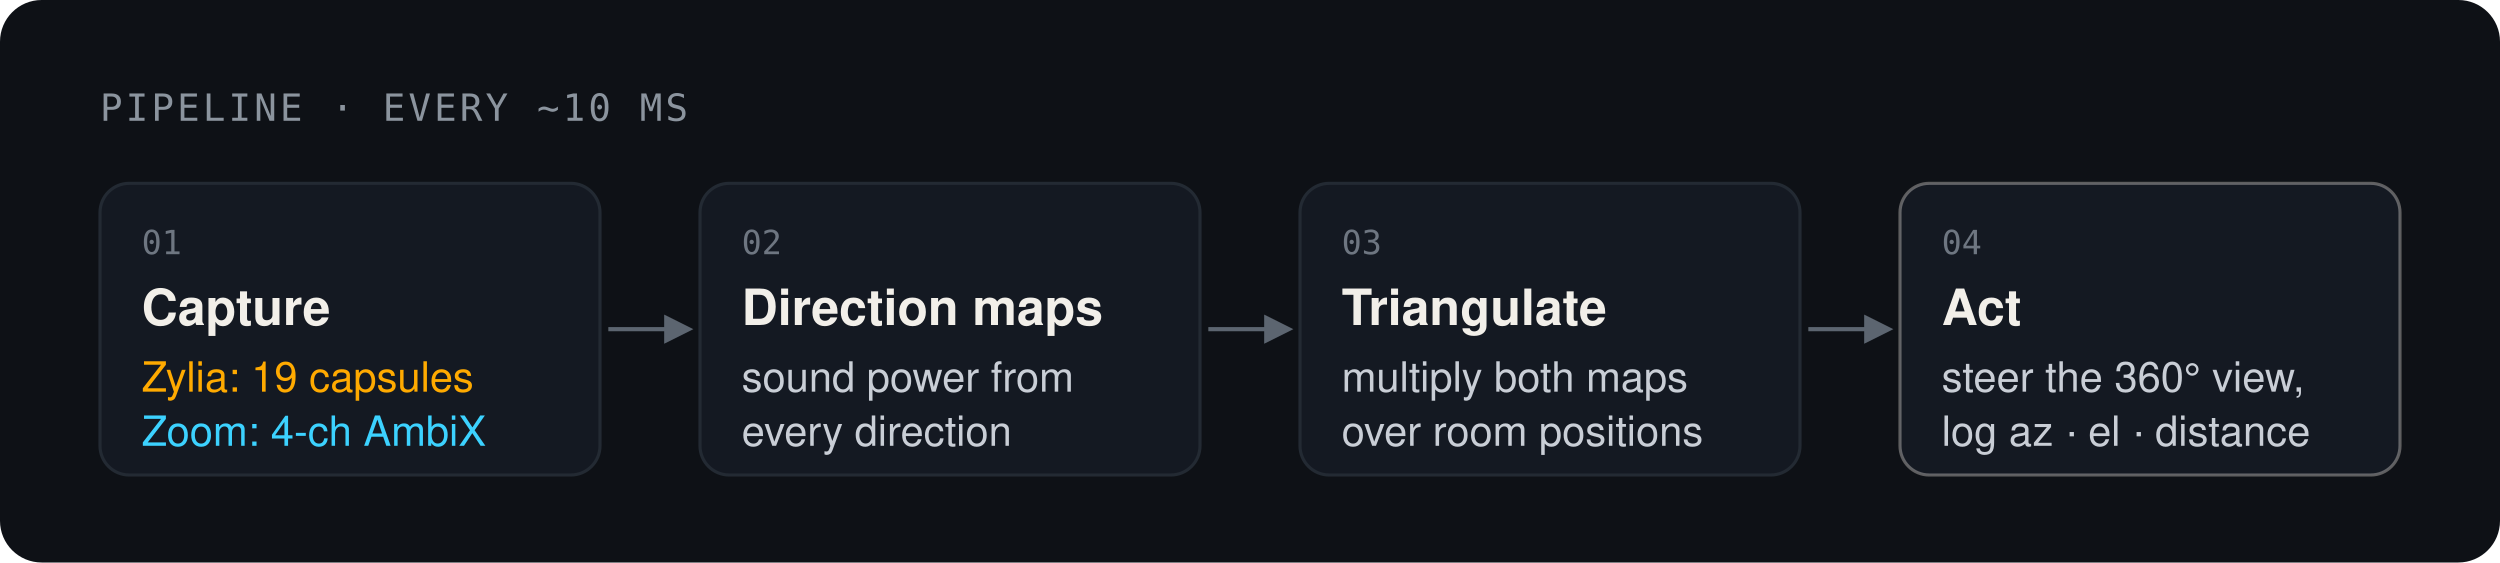
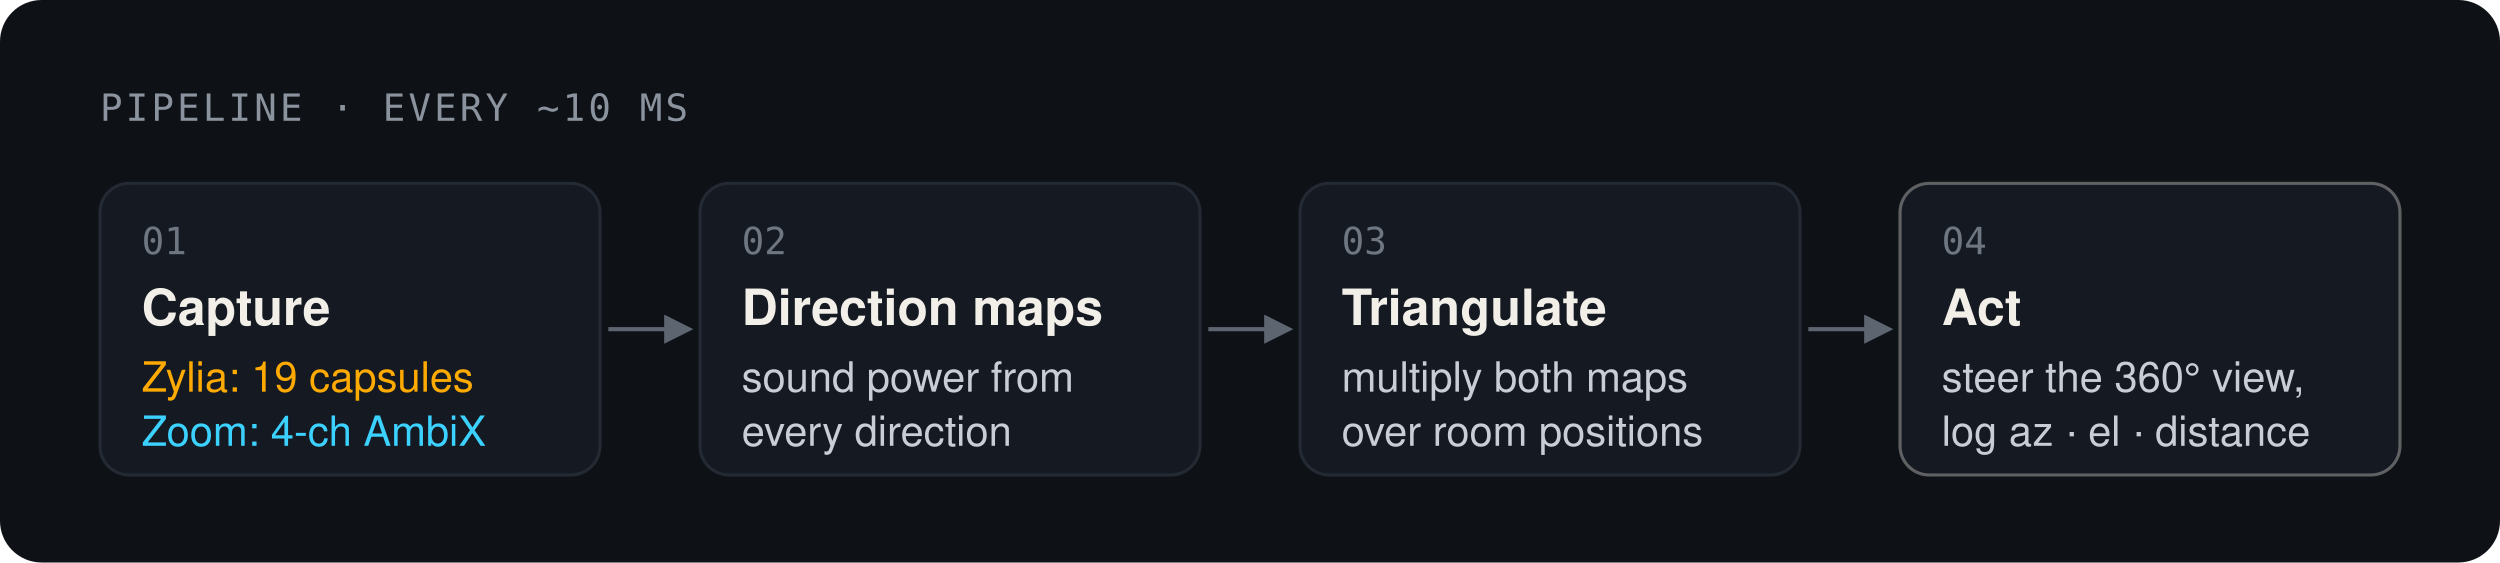
<svg xmlns="http://www.w3.org/2000/svg" width="1200" height="270" viewBox="0 0 1200 270" role="img" aria-labelledby="title desc">
  <defs>
    <marker id="arrow" viewBox="0 0 10 10" refX="8" refY="5" markerWidth="7" markerHeight="7" orient="auto">
      <path d="M 0 0 L 10 5 L 0 10 z" fill="#5C6570" />
    </marker>
  </defs>
  <rect width="1200" height="270" rx="20" fill="#0E1116" />
  <g font-family="-apple-system, BlinkMacSystemFont, 'Segoe UI', Helvetica, Arial, sans-serif">
    <text x="48" y="58" font-family="ui-monospace, SFMono-Regular, Menlo, monospace" font-size="18" letter-spacing="1.5" fill="#8B949E">PIPELINE · EVERY ~10 MS</text>
    <g transform="translate(48 88)">
      <rect width="240" height="140" rx="14" fill="#141922" stroke="#232A33" stroke-width="1.5" />
-       <text x="20" y="34" font-family="ui-monospace, SFMono-Regular, Menlo, monospace" font-size="16" fill="#6E7681">01</text>
+       <text x="20" y="34" font-family="ui-monospace, SFMono-Regular, Menlo, monospace" font-size="18" fill="#6E7681">01</text>
      <text x="20" y="68" font-size="24" font-weight="700" fill="#F2EFE9">Capture</text>
      <text x="20" y="100" font-size="20" fill="#FFAA00">Zylia: 19 capsules</text>
      <text x="20" y="126" font-size="20" fill="#3CD2FF">Zoom: 4-ch AmbiX</text>
    </g>
    <g transform="translate(336 88)">
      <rect width="240" height="140" rx="14" fill="#141922" stroke="#232A33" stroke-width="1.5" />
-       <text x="20" y="34" font-family="ui-monospace, SFMono-Regular, Menlo, monospace" font-size="16" fill="#6E7681">02</text>
+       <text x="20" y="34" font-family="ui-monospace, SFMono-Regular, Menlo, monospace" font-size="18" fill="#6E7681">02</text>
      <text x="20" y="68" font-size="24" font-weight="700" fill="#F2EFE9">Direction maps</text>
      <text x="20" y="100" font-size="20" fill="#C9CED6">sound power from</text>
      <text x="20" y="126" font-size="20" fill="#C9CED6">every direction</text>
    </g>
    <g transform="translate(624 88)">
      <rect width="240" height="140" rx="14" fill="#141922" stroke="#232A33" stroke-width="1.5" />
-       <text x="20" y="34" font-family="ui-monospace, SFMono-Regular, Menlo, monospace" font-size="16" fill="#6E7681">03</text>
+       <text x="20" y="34" font-family="ui-monospace, SFMono-Regular, Menlo, monospace" font-size="18" fill="#6E7681">03</text>
      <text x="20" y="68" font-size="24" font-weight="700" fill="#F2EFE9">Triangulate</text>
      <text x="20" y="100" font-size="20" fill="#C9CED6">multiply both maps</text>
      <text x="20" y="126" font-size="20" fill="#C9CED6">over room positions</text>
    </g>
    <g transform="translate(912 88)">
      <rect width="240" height="140" rx="14" fill="#141922" stroke="#F2EFE9" stroke-opacity="0.35" stroke-width="1.5" />
-       <text x="20" y="34" font-family="ui-monospace, SFMono-Regular, Menlo, monospace" font-size="16" fill="#6E7681">04</text>
+       <text x="20" y="34" font-family="ui-monospace, SFMono-Regular, Menlo, monospace" font-size="18" fill="#6E7681">04</text>
      <text x="20" y="68" font-size="24" font-weight="700" fill="#F2EFE9">Act</text>
      <text x="20" y="100" font-size="20" fill="#C9CED6">steer the 360° view,</text>
      <text x="20" y="126" font-size="20" fill="#C9CED6">log az · el · distance</text>
    </g>
    <line x1="292" y1="158" x2="330" y2="158" stroke="#5C6570" stroke-width="2" marker-end="url(#arrow)" />
    <line x1="580" y1="158" x2="618" y2="158" stroke="#5C6570" stroke-width="2" marker-end="url(#arrow)" />
    <line x1="868" y1="158" x2="906" y2="158" stroke="#5C6570" stroke-width="2" marker-end="url(#arrow)" />
  </g>
</svg>
